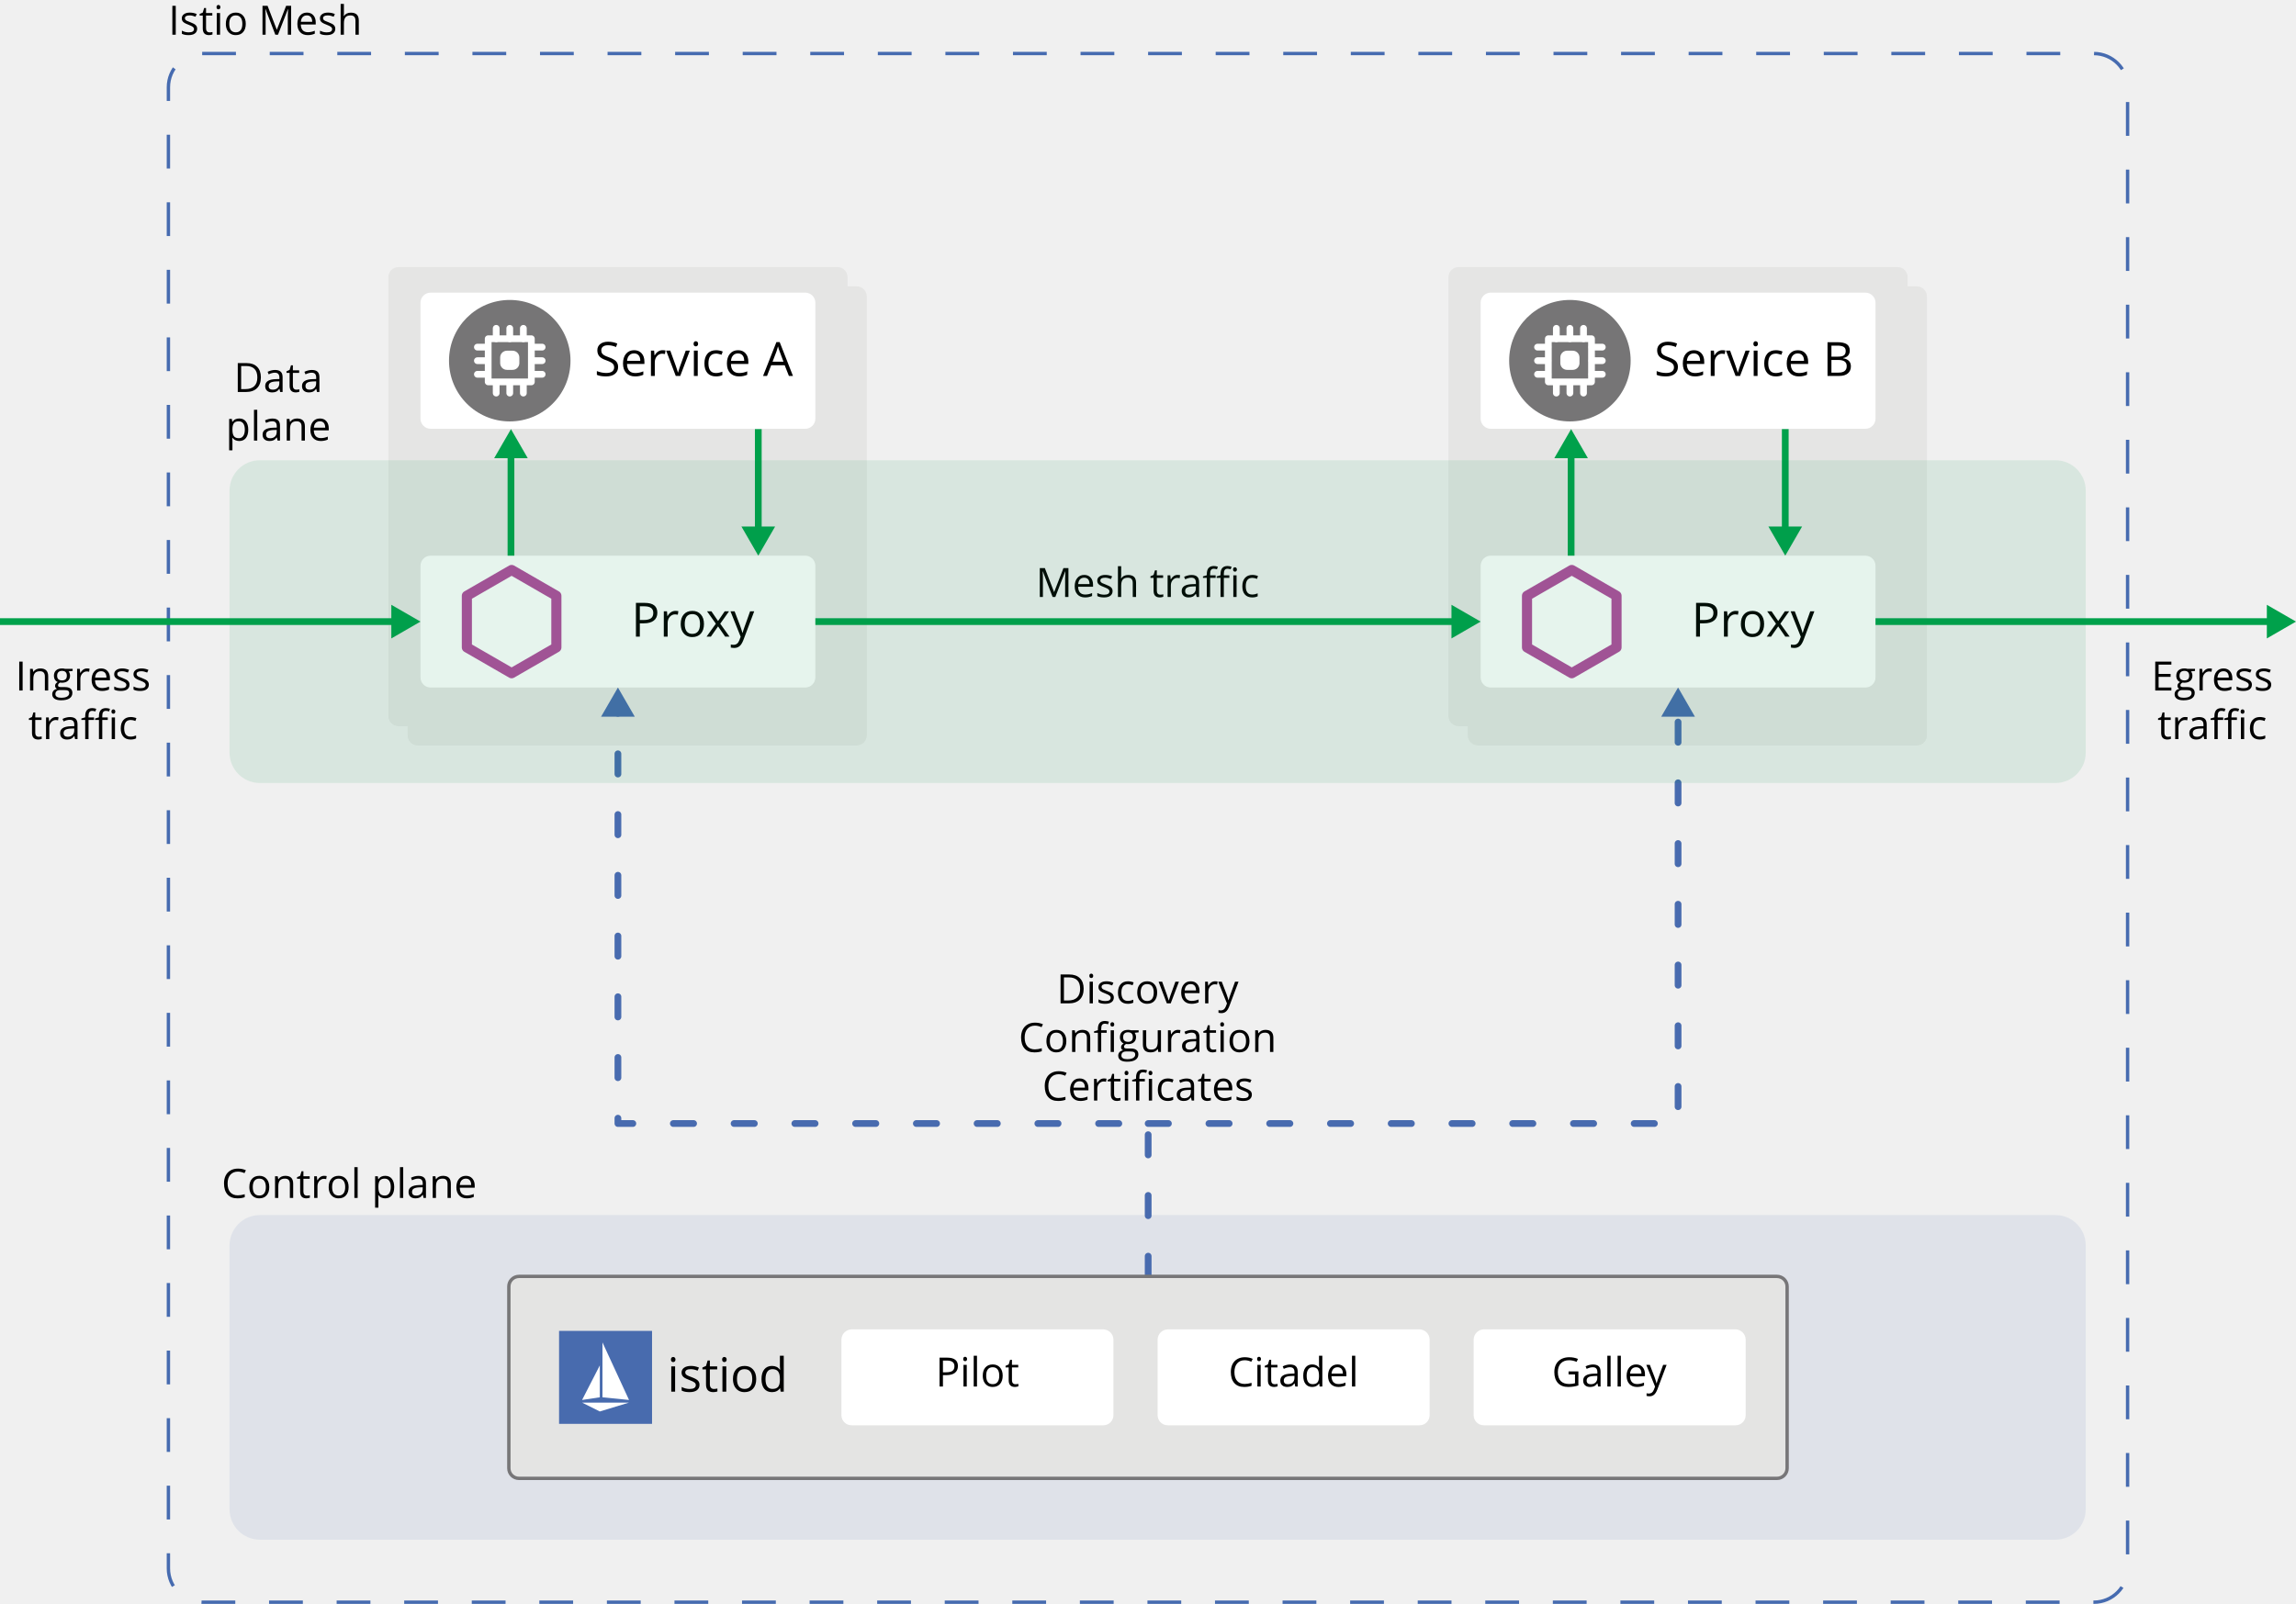
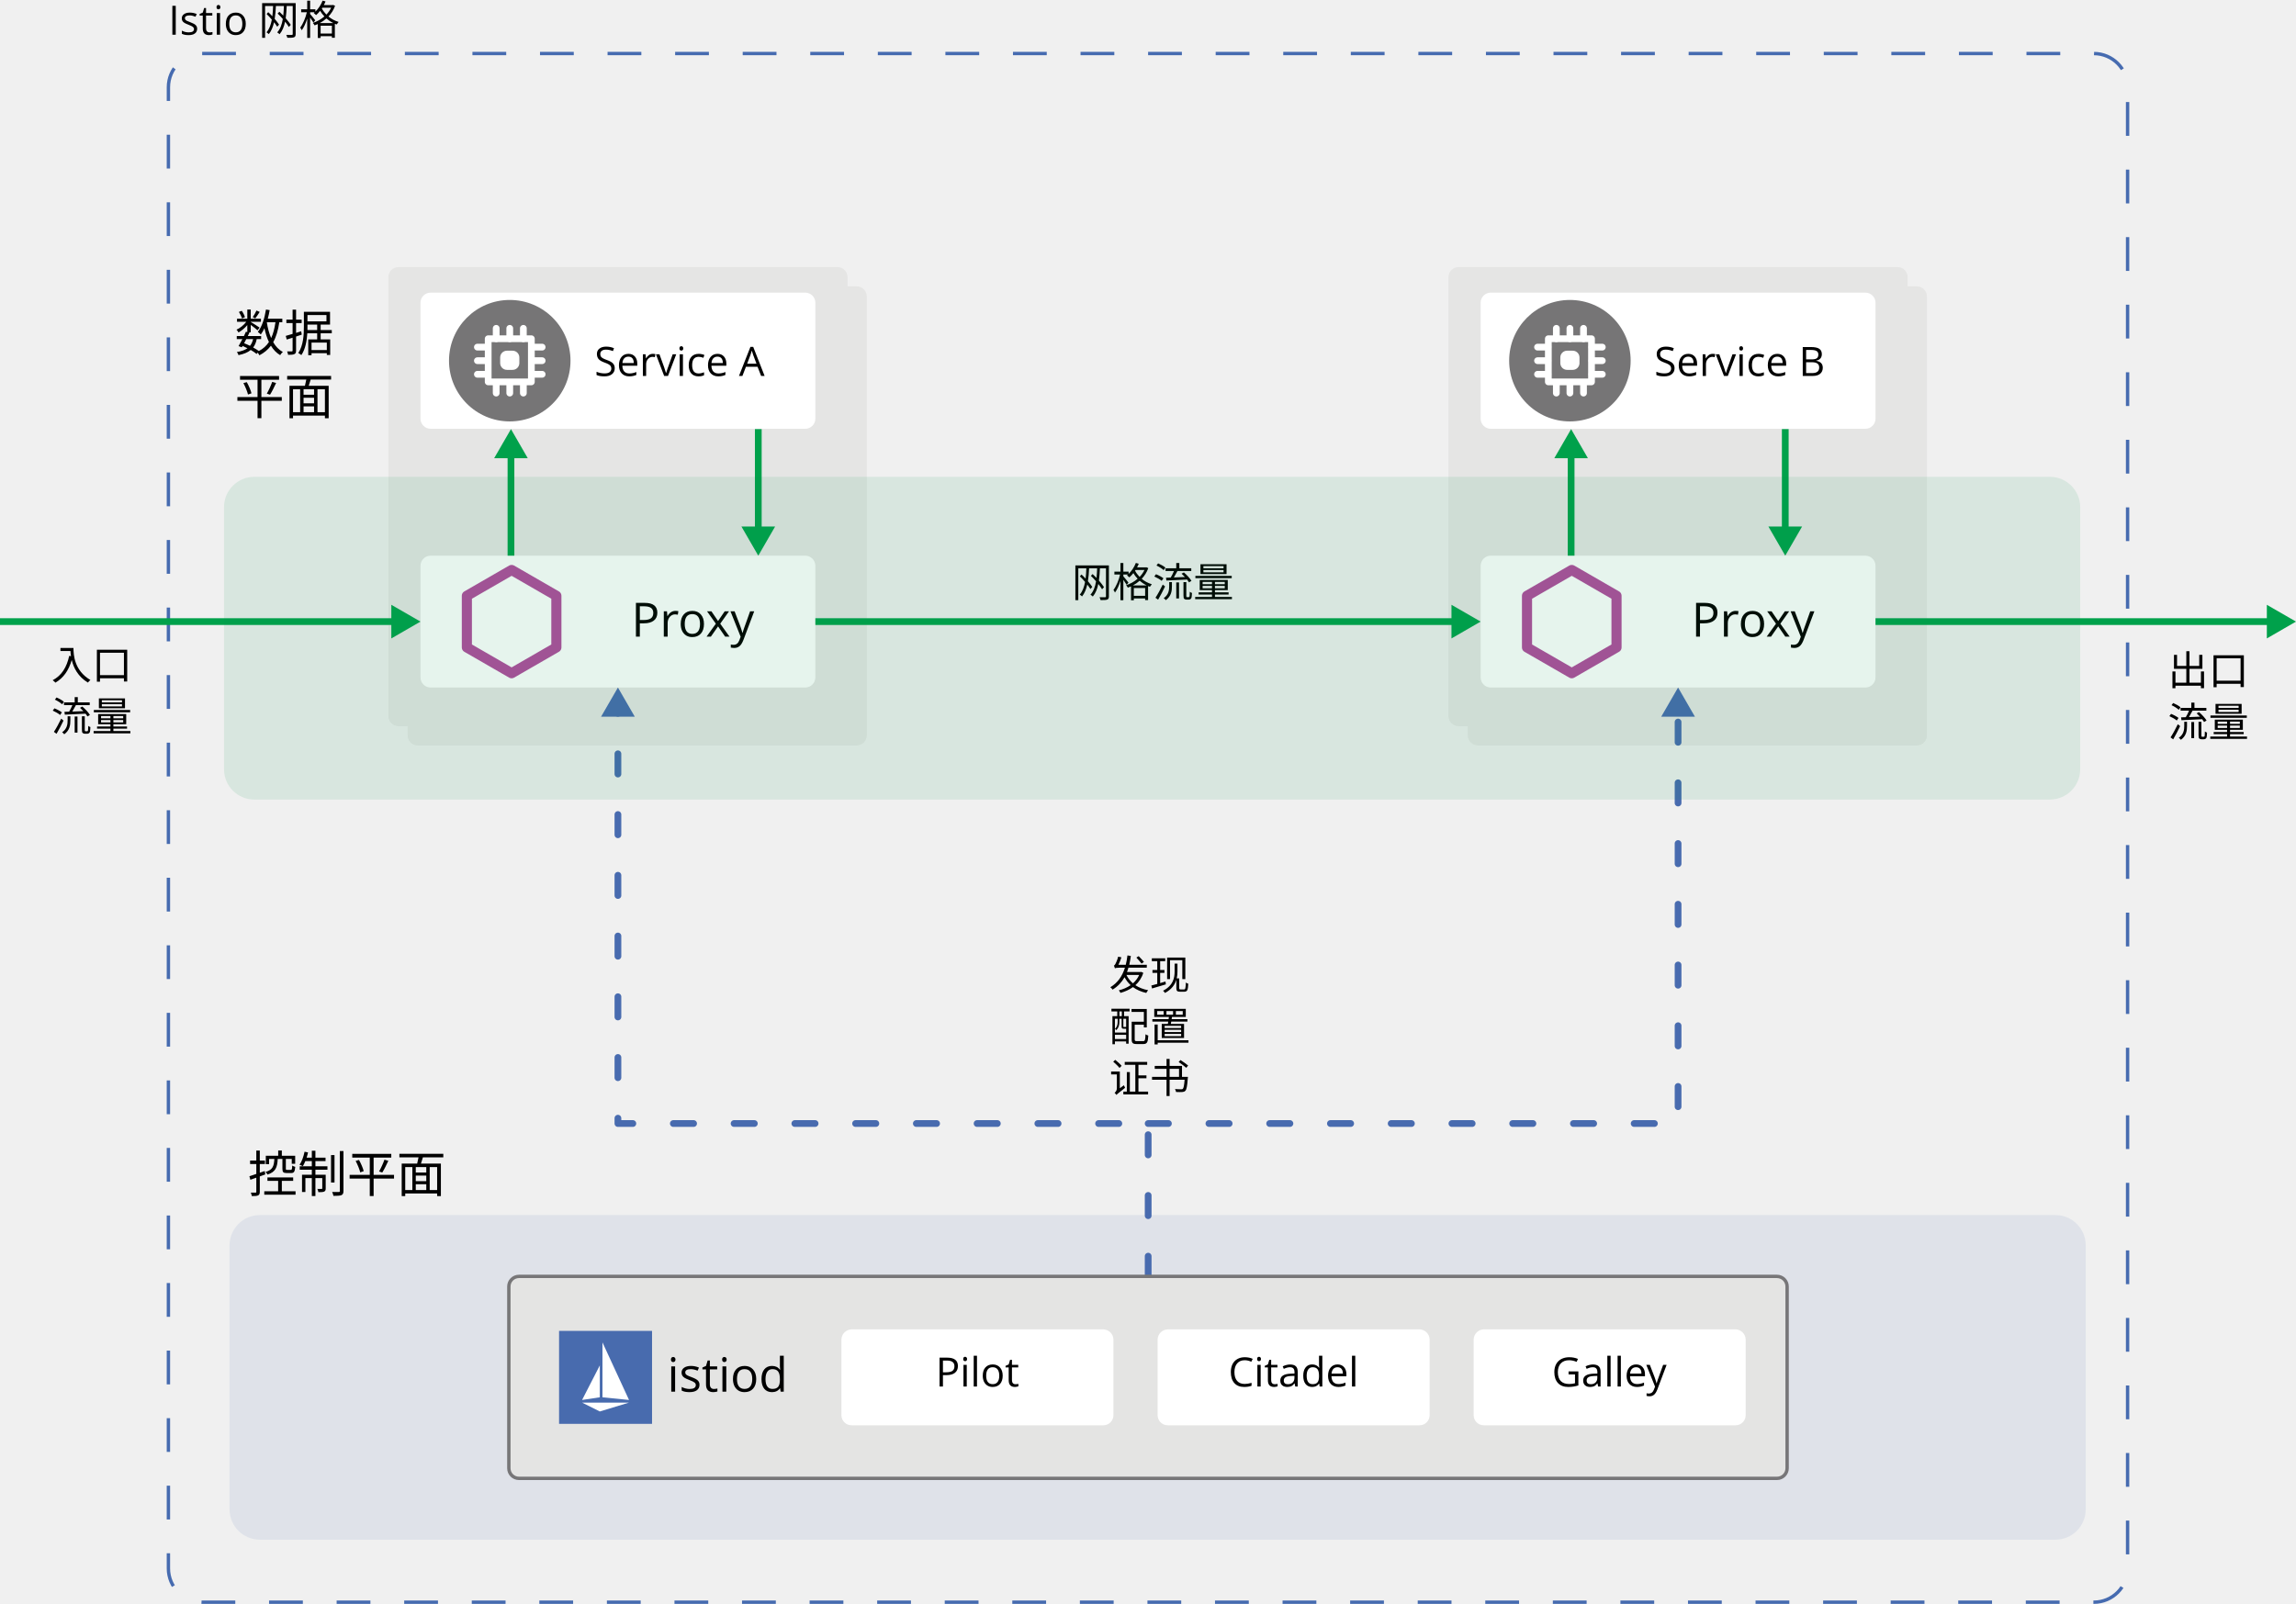
- <svg xmlns="http://www.w3.org/2000/svg" id="f4d6a11b-0457-4c4b-ae44-a4a2df9b26c6" data-name="Layer 1" viewBox="0 0 680.3 475.36">
-   <defs>
-     <style>.f09797e6-9539-4c32-b49a-022e2c09fc30{fill:#466bb0}.e8fd0efc-502d-4997-81f5-96257f07fc0e,.f09797e6-9539-4c32-b49a-022e2c09fc30{opacity:.1}.a0d2ecab-bc9b-44a8-82e3-34149afae16c,.a49b4615-bc1c-41bd-b1e8-640b1f8dd42a,.b38d1ea6-a478-4fcb-bf29-b221edb8a33f,.e2e125c1-b406-488d-9663-154c8df4e9f4,.f0aad515-7ad9-45df-ab83-1f35aa91aec9,.f68635cb-cfa3-4a60-934b-de1f3aaa66c3{fill:none}.e2e125c1-b406-488d-9663-154c8df4e9f4{stroke:#466bb0;stroke-dasharray:10.01 10.01}.a49b4615-bc1c-41bd-b1e8-640b1f8dd42a,.b38d1ea6-a478-4fcb-bf29-b221edb8a33f,.e2e125c1-b406-488d-9663-154c8df4e9f4,.f68635cb-cfa3-4a60-934b-de1f3aaa66c3{stroke-linejoin:round}.a4076c78-2611-4424-b247-c2b071534796,.e19d6d5f-3b64-431f-ab4c-95c6ae498f56{font-size:12px}.a4076c78-2611-4424-b247-c2b071534796,.b1687d9f-cace-4cbf-9e86-85c41dc15326,.e19d6d5f-3b64-431f-ab4c-95c6ae498f56,.fa63d417-f2ec-400c-87e0-6baf8392cc5e{font-family:OpenSans,Open Sans}.e500ff81-4203-41af-b629-d871224c3705{fill:#e5e5e4}.e3a70dc2-4442-4ba5-bd5d-d0d7fd4bf78e{fill:#fff}.b1687d9f-cace-4cbf-9e86-85c41dc15326,.fa63d417-f2ec-400c-87e0-6baf8392cc5e{font-size:14px}.abed5706-4125-4085-bdf7-e601c0ec9f14{fill:#767576}.b38d1ea6-a478-4fcb-bf29-b221edb8a33f,.f0aad515-7ad9-45df-ab83-1f35aa91aec9{stroke:#fff}.a0d2ecab-bc9b-44a8-82e3-34149afae16c,.a49b4615-bc1c-41bd-b1e8-640b1f8dd42a,.b38d1ea6-a478-4fcb-bf29-b221edb8a33f,.f0aad515-7ad9-45df-ab83-1f35aa91aec9{stroke-width:2px}.a49b4615-bc1c-41bd-b1e8-640b1f8dd42a,.f0aad515-7ad9-45df-ab83-1f35aa91aec9{stroke-linecap:round}.a0d2ecab-bc9b-44a8-82e3-34149afae16c,.ea00890b-4b69-4c4d-b458-bb1f52794665,.f0aad515-7ad9-45df-ab83-1f35aa91aec9{stroke-miterlimit:10}.f68635cb-cfa3-4a60-934b-de1f3aaa66c3{stroke:#b14d9d;stroke-width:3px}.a0d2ecab-bc9b-44a8-82e3-34149afae16c{stroke:#00a14b}.b056d124-143c-4300-a481-77e2ca9932d3{fill:#00a14b}.a49b4615-bc1c-41bd-b1e8-640b1f8dd42a{stroke:#486baf;stroke-dasharray:6 12}.ee4e281a-3b21-4c59-b369-dc727cb09c08{fill:#486baf}.e8fd0efc-502d-4997-81f5-96257f07fc0e{fill:#009345}.ea00890b-4b69-4c4d-b458-bb1f52794665{fill:#e4e4e3;stroke:#777678}.a4076c78-2611-4424-b247-c2b071534796,.b1687d9f-cace-4cbf-9e86-85c41dc15326{isolation:isolate}.b146f52f-4430-4517-8eda-8341602c0617{fill:#486bae}</style>
+ <svg xmlns="http://www.w3.org/2000/svg" id="f4d6a11b-0457-4c4b-ae44-a4a2df9b26c6" data-name="Layer 1" viewBox="0 0 680.3 475.36" version="1.1">
+   <defs id="defs1">
+     <style id="style1">.f09797e6-9539-4c32-b49a-022e2c09fc30{fill:#466bb0}.e8fd0efc-502d-4997-81f5-96257f07fc0e,.f09797e6-9539-4c32-b49a-022e2c09fc30{opacity:.1}.a0d2ecab-bc9b-44a8-82e3-34149afae16c,.a49b4615-bc1c-41bd-b1e8-640b1f8dd42a,.b38d1ea6-a478-4fcb-bf29-b221edb8a33f,.e2e125c1-b406-488d-9663-154c8df4e9f4,.f0aad515-7ad9-45df-ab83-1f35aa91aec9,.f68635cb-cfa3-4a60-934b-de1f3aaa66c3{fill:none}.e2e125c1-b406-488d-9663-154c8df4e9f4{stroke:#466bb0;stroke-dasharray:10.01 10.01}.a49b4615-bc1c-41bd-b1e8-640b1f8dd42a,.b38d1ea6-a478-4fcb-bf29-b221edb8a33f,.e2e125c1-b406-488d-9663-154c8df4e9f4,.f68635cb-cfa3-4a60-934b-de1f3aaa66c3{stroke-linejoin:round}.a4076c78-2611-4424-b247-c2b071534796,.e19d6d5f-3b64-431f-ab4c-95c6ae498f56{font-size:12px}.a4076c78-2611-4424-b247-c2b071534796,.b1687d9f-cace-4cbf-9e86-85c41dc15326,.e19d6d5f-3b64-431f-ab4c-95c6ae498f56,.fa63d417-f2ec-400c-87e0-6baf8392cc5e{font-family:OpenSans,Open Sans}.e500ff81-4203-41af-b629-d871224c3705{fill:#e5e5e4}.e3a70dc2-4442-4ba5-bd5d-d0d7fd4bf78e{fill:#fff}.b1687d9f-cace-4cbf-9e86-85c41dc15326,.fa63d417-f2ec-400c-87e0-6baf8392cc5e{font-size:14px}.abed5706-4125-4085-bdf7-e601c0ec9f14{fill:#767576}.b38d1ea6-a478-4fcb-bf29-b221edb8a33f,.f0aad515-7ad9-45df-ab83-1f35aa91aec9{stroke:#fff}.a0d2ecab-bc9b-44a8-82e3-34149afae16c,.a49b4615-bc1c-41bd-b1e8-640b1f8dd42a,.b38d1ea6-a478-4fcb-bf29-b221edb8a33f,.f0aad515-7ad9-45df-ab83-1f35aa91aec9{stroke-width:2px}.a49b4615-bc1c-41bd-b1e8-640b1f8dd42a,.f0aad515-7ad9-45df-ab83-1f35aa91aec9{stroke-linecap:round}.a0d2ecab-bc9b-44a8-82e3-34149afae16c,.ea00890b-4b69-4c4d-b458-bb1f52794665,.f0aad515-7ad9-45df-ab83-1f35aa91aec9{stroke-miterlimit:10}.f68635cb-cfa3-4a60-934b-de1f3aaa66c3{stroke:#b14d9d;stroke-width:3px}.a0d2ecab-bc9b-44a8-82e3-34149afae16c{stroke:#00a14b}.b056d124-143c-4300-a481-77e2ca9932d3{fill:#00a14b}.a49b4615-bc1c-41bd-b1e8-640b1f8dd42a{stroke:#486baf;stroke-dasharray:6 12}.ee4e281a-3b21-4c59-b369-dc727cb09c08{fill:#486baf}.e8fd0efc-502d-4997-81f5-96257f07fc0e{fill:#009345}.ea00890b-4b69-4c4d-b458-bb1f52794665{fill:#e4e4e3;stroke:#777678}.a4076c78-2611-4424-b247-c2b071534796,.b1687d9f-cace-4cbf-9e86-85c41dc15326{isolation:isolate}.b146f52f-4430-4517-8eda-8341602c0617{fill:#486bae}</style>
  </defs>
-   <rect width="549.99" height="96.23" x="68.01" y="360.11" class="f09797e6-9539-4c32-b49a-022e2c09fc30" rx="9" />
-   <rect width="580.5" height="458.99" x="49.9" y="15.87" class="e2e125c1-b406-488d-9663-154c8df4e9f4" rx="10" />
-   <text class="e19d6d5f-3b64-431f-ab4c-95c6ae498f56" transform="translate(49.9 10.28)">Istio Mesh</text>
-   <text class="e19d6d5f-3b64-431f-ab4c-95c6ae498f56" transform="translate(4.53 204.66)">Ingress<tspan x="3.84" y="14.4">traffic</tspan>
+   <rect width="549.99" height="96.23" x="68.01" y="360.11" class="f09797e6-9539-4c32-b49a-022e2c09fc30" rx="9" id="rect1" />
+   <rect width="580.5" height="458.99" x="49.9" y="15.87" class="e2e125c1-b406-488d-9663-154c8df4e9f4" rx="10" id="rect2" />
+   <text class="e19d6d5f-3b64-431f-ab4c-95c6ae498f56" transform="translate(49.9,10.28)" id="text2">Istio 网格</text>
+   <text class="e19d6d5f-3b64-431f-ab4c-95c6ae498f56" id="text3" x="15.175" y="201.385">
+     <tspan id="tspan53" x="15.175" y="201.385">入口</tspan>
+     <tspan id="tspan54" x="15.175" y="216.687">流量</tspan>
  </text>
-   <text class="e19d6d5f-3b64-431f-ab4c-95c6ae498f56" transform="translate(637.42 204.66)">Egress<tspan x="1.82" y="14.4">traffic</tspan>
+   <text class="e19d6d5f-3b64-431f-ab4c-95c6ae498f56" id="text4" x="642.333" y="203.022">
+     <tspan id="tspan55" x="642.333" y="203.022">出口</tspan>
+     <tspan id="tspan56" x="642.333" y="218.325">流量</tspan>
  </text>
-   <rect width="136.06" height="136.06" x="120.77" y="84.87" class="e500ff81-4203-41af-b629-d871224c3705" rx="3" />
-   <rect width="136.06" height="136.06" x="115.06" y="79.15" class="e500ff81-4203-41af-b629-d871224c3705" rx="3" />
-   <rect width="117" height="40.35" x="124.59" y="86.73" class="e3a70dc2-4442-4ba5-bd5d-d0d7fd4bf78e" rx="3" />
-   <text class="fa63d417-f2ec-400c-87e0-6baf8392cc5e" transform="translate(176.13 111.42)">Service A</text>
-   <circle cx="151.04" cy="106.9" r="18" class="abed5706-4125-4085-bdf7-e601c0ec9f14" />
-   <rect width="12.79" height="12.79" x="144.65" y="100.39" class="b38d1ea6-a478-4fcb-bf29-b221edb8a33f" />
-   <line x1="147.02" x2="147.02" y1="100.39" y2="97.31" class="f0aad515-7ad9-45df-ab83-1f35aa91aec9" />
-   <line x1="151.04" x2="151.04" y1="100.39" y2="97.31" class="f0aad515-7ad9-45df-ab83-1f35aa91aec9" />
-   <line x1="155.07" x2="155.07" y1="100.39" y2="97.31" class="f0aad515-7ad9-45df-ab83-1f35aa91aec9" />
-   <line x1="147.02" x2="147.02" y1="116.5" y2="113.42" class="f0aad515-7ad9-45df-ab83-1f35aa91aec9" />
-   <line x1="151.04" x2="151.04" y1="116.5" y2="113.42" class="f0aad515-7ad9-45df-ab83-1f35aa91aec9" />
-   <line x1="155.07" x2="155.07" y1="116.5" y2="113.42" class="f0aad515-7ad9-45df-ab83-1f35aa91aec9" />
-   <line x1="144.53" x2="141.45" y1="110.93" y2="110.93" class="f0aad515-7ad9-45df-ab83-1f35aa91aec9" />
-   <line x1="144.53" x2="141.45" y1="106.9" y2="106.9" class="f0aad515-7ad9-45df-ab83-1f35aa91aec9" />
-   <line x1="144.53" x2="141.45" y1="102.88" y2="102.88" class="f0aad515-7ad9-45df-ab83-1f35aa91aec9" />
-   <line x1="160.64" x2="157.56" y1="110.93" y2="110.93" class="f0aad515-7ad9-45df-ab83-1f35aa91aec9" />
-   <line x1="160.64" x2="157.56" y1="106.9" y2="106.9" class="f0aad515-7ad9-45df-ab83-1f35aa91aec9" />
-   <line x1="160.64" x2="157.56" y1="102.88" y2="102.88" class="f0aad515-7ad9-45df-ab83-1f35aa91aec9" />
-   <rect width="5.68" height="5.68" x="148.2" y="103.94" class="e3a70dc2-4442-4ba5-bd5d-d0d7fd4bf78e" rx="2" />
-   <rect width="117" height="39.08" x="124.59" y="164.69" class="e3a70dc2-4442-4ba5-bd5d-d0d7fd4bf78e" rx="3" />
-   <polygon points="164.85 191.88 164.85 176.58 151.59 168.93 138.33 176.58 138.33 191.88 151.59 199.53 164.85 191.88" class="f68635cb-cfa3-4a60-934b-de1f3aaa66c3" />
-   <text class="fa63d417-f2ec-400c-87e0-6baf8392cc5e" transform="translate(187.05 188.68)">Proxy</text>
-   <rect width="136.06" height="136.06" x="434.89" y="84.87" class="e500ff81-4203-41af-b629-d871224c3705" rx="3" />
-   <rect width="136.06" height="136.06" x="429.18" y="79.15" class="e500ff81-4203-41af-b629-d871224c3705" rx="3" />
-   <rect width="117" height="40.35" x="438.71" y="86.73" class="e3a70dc2-4442-4ba5-bd5d-d0d7fd4bf78e" rx="3" />
-   <text class="fa63d417-f2ec-400c-87e0-6baf8392cc5e" transform="translate(490.15 111.42)">Service B</text>
-   <circle cx="465.16" cy="106.9" r="18" class="abed5706-4125-4085-bdf7-e601c0ec9f14" />
-   <rect width="12.79" height="12.79" x="458.77" y="100.39" class="b38d1ea6-a478-4fcb-bf29-b221edb8a33f" />
-   <line x1="461.14" x2="461.14" y1="100.39" y2="97.31" class="f0aad515-7ad9-45df-ab83-1f35aa91aec9" />
-   <line x1="465.16" x2="465.16" y1="100.39" y2="97.31" class="f0aad515-7ad9-45df-ab83-1f35aa91aec9" />
-   <line x1="469.19" x2="469.19" y1="100.39" y2="97.31" class="f0aad515-7ad9-45df-ab83-1f35aa91aec9" />
-   <line x1="461.14" x2="461.14" y1="116.5" y2="113.42" class="f0aad515-7ad9-45df-ab83-1f35aa91aec9" />
-   <line x1="465.16" x2="465.16" y1="116.5" y2="113.42" class="f0aad515-7ad9-45df-ab83-1f35aa91aec9" />
-   <line x1="469.19" x2="469.19" y1="116.5" y2="113.42" class="f0aad515-7ad9-45df-ab83-1f35aa91aec9" />
-   <line x1="458.65" x2="455.57" y1="110.93" y2="110.93" class="f0aad515-7ad9-45df-ab83-1f35aa91aec9" />
-   <line x1="458.65" x2="455.57" y1="106.9" y2="106.9" class="f0aad515-7ad9-45df-ab83-1f35aa91aec9" />
-   <line x1="458.65" x2="455.57" y1="102.88" y2="102.88" class="f0aad515-7ad9-45df-ab83-1f35aa91aec9" />
-   <line x1="474.76" x2="471.68" y1="110.93" y2="110.93" class="f0aad515-7ad9-45df-ab83-1f35aa91aec9" />
-   <line x1="474.76" x2="471.68" y1="106.9" y2="106.9" class="f0aad515-7ad9-45df-ab83-1f35aa91aec9" />
-   <line x1="474.76" x2="471.68" y1="102.88" y2="102.88" class="f0aad515-7ad9-45df-ab83-1f35aa91aec9" />
-   <rect width="5.68" height="5.68" x="462.32" y="103.94" class="e3a70dc2-4442-4ba5-bd5d-d0d7fd4bf78e" rx="2" />
-   <rect width="117" height="39.08" x="438.71" y="164.69" class="e3a70dc2-4442-4ba5-bd5d-d0d7fd4bf78e" rx="3" />
-   <polygon points="478.97 191.88 478.97 176.58 465.71 168.93 452.45 176.58 452.45 191.88 465.71 199.53 478.97 191.88" class="f68635cb-cfa3-4a60-934b-de1f3aaa66c3" />
-   <text class="fa63d417-f2ec-400c-87e0-6baf8392cc5e" transform="translate(501.17 188.68)">Proxy</text>
-   <line x1="151.4" x2="151.4" y1="134.36" y2="164.69" class="a0d2ecab-bc9b-44a8-82e3-34149afae16c" />
-   <polygon points="146.41 135.81 151.4 127.18 156.38 135.81 146.41 135.81" class="b056d124-143c-4300-a481-77e2ca9932d3" />
-   <line x1="224.68" x2="224.68" y1="127.18" y2="157.52" class="a0d2ecab-bc9b-44a8-82e3-34149afae16c" />
-   <polygon points="219.69 156.06 224.68 164.69 229.66 156.06 219.69 156.06" class="b056d124-143c-4300-a481-77e2ca9932d3" />
-   <line x1="241.59" x2="431.53" y1="184.23" y2="184.23" class="a0d2ecab-bc9b-44a8-82e3-34149afae16c" />
-   <polygon points="430.07 189.22 438.71 184.23 430.07 179.25 430.07 189.22" class="b056d124-143c-4300-a481-77e2ca9932d3" />
-   <line x2="117.41" y1="184.23" y2="184.23" class="a0d2ecab-bc9b-44a8-82e3-34149afae16c" />
-   <polygon points="115.95 189.22 124.59 184.23 115.95 179.25 115.95 189.22" class="b056d124-143c-4300-a481-77e2ca9932d3" />
-   <line x1="555.71" x2="673.12" y1="184.23" y2="184.23" class="a0d2ecab-bc9b-44a8-82e3-34149afae16c" />
-   <polygon points="671.66 189.22 680.3 184.23 671.66 179.25 671.66 189.22" class="b056d124-143c-4300-a481-77e2ca9932d3" />
-   <line x1="465.52" x2="465.52" y1="164.69" y2="134.36" class="a0d2ecab-bc9b-44a8-82e3-34149afae16c" />
-   <polygon points="470.5 135.81 465.52 127.18 460.53 135.81 470.5 135.81" class="b056d124-143c-4300-a481-77e2ca9932d3" />
-   <line x1="528.97" x2="528.97" y1="157.52" y2="127.18" class="a0d2ecab-bc9b-44a8-82e3-34149afae16c" />
-   <polygon points="533.95 156.06 528.97 164.69 523.98 156.06 533.95 156.06" class="b056d124-143c-4300-a481-77e2ca9932d3" />
-   <polyline points="340.2 378.3 340.2 332.99 183.09 332.99 183.09 210.95" class="a49b4615-bc1c-41bd-b1e8-640b1f8dd42a" />
-   <polygon points="188.08 212.41 183.09 203.77 178.1 212.41 188.08 212.41" class="ee4e281a-3b21-4c59-b369-dc727cb09c08" />
-   <polyline points="340.2 332.99 497.21 332.99 497.21 210.95" class="a49b4615-bc1c-41bd-b1e8-640b1f8dd42a" />
-   <polygon points="502.2 212.41 497.21 203.77 492.22 212.41 502.2 212.41" class="ee4e281a-3b21-4c59-b369-dc727cb09c08" />
-   <text class="e19d6d5f-3b64-431f-ab4c-95c6ae498f56" transform="translate(313.07 297.38)">Discovery<tspan x="-11.26" y="14.4">Configuration</tspan>
-     <tspan x="-4.25" y="28.8">Certificates</tspan>
+   <rect width="136.06" height="136.06" x="120.77" y="84.87" class="e500ff81-4203-41af-b629-d871224c3705" rx="3" id="rect4" />
+   <rect width="136.06" height="136.06" x="115.06" y="79.15" class="e500ff81-4203-41af-b629-d871224c3705" rx="3" id="rect5" />
+   <rect width="117" height="40.35" x="124.59" y="86.73" class="e3a70dc2-4442-4ba5-bd5d-d0d7fd4bf78e" rx="3" id="rect6" />
+   <text class="fa63d417-f2ec-400c-87e0-6baf8392cc5e" transform="translate(176.13,111.42)" id="text6" style="font-size:12px">Service A</text>
+   <circle cx="151.04" cy="106.9" r="18" class="abed5706-4125-4085-bdf7-e601c0ec9f14" id="circle6" />
+   <rect width="12.79" height="12.79" x="144.65" y="100.39" class="b38d1ea6-a478-4fcb-bf29-b221edb8a33f" id="rect7" />
+   <line x1="147.02" x2="147.02" y1="100.39" y2="97.31" class="f0aad515-7ad9-45df-ab83-1f35aa91aec9" id="line7" />
+   <line x1="151.04" x2="151.04" y1="100.39" y2="97.31" class="f0aad515-7ad9-45df-ab83-1f35aa91aec9" id="line8" />
+   <line x1="155.07" x2="155.07" y1="100.39" y2="97.31" class="f0aad515-7ad9-45df-ab83-1f35aa91aec9" id="line9" />
+   <line x1="147.02" x2="147.02" y1="116.5" y2="113.42" class="f0aad515-7ad9-45df-ab83-1f35aa91aec9" id="line10" />
+   <line x1="151.04" x2="151.04" y1="116.5" y2="113.42" class="f0aad515-7ad9-45df-ab83-1f35aa91aec9" id="line11" />
+   <line x1="155.07" x2="155.07" y1="116.5" y2="113.42" class="f0aad515-7ad9-45df-ab83-1f35aa91aec9" id="line12" />
+   <line x1="144.53" x2="141.45" y1="110.93" y2="110.93" class="f0aad515-7ad9-45df-ab83-1f35aa91aec9" id="line13" />
+   <line x1="144.53" x2="141.45" y1="106.9" y2="106.9" class="f0aad515-7ad9-45df-ab83-1f35aa91aec9" id="line14" />
+   <line x1="144.53" x2="141.45" y1="102.88" y2="102.88" class="f0aad515-7ad9-45df-ab83-1f35aa91aec9" id="line15" />
+   <line x1="160.64" x2="157.56" y1="110.93" y2="110.93" class="f0aad515-7ad9-45df-ab83-1f35aa91aec9" id="line16" />
+   <line x1="160.64" x2="157.56" y1="106.9" y2="106.9" class="f0aad515-7ad9-45df-ab83-1f35aa91aec9" id="line17" />
+   <line x1="160.64" x2="157.56" y1="102.88" y2="102.88" class="f0aad515-7ad9-45df-ab83-1f35aa91aec9" id="line18" />
+   <rect width="5.68" height="5.68" x="148.2" y="103.94" class="e3a70dc2-4442-4ba5-bd5d-d0d7fd4bf78e" rx="2" id="rect18" />
+   <rect width="117" height="39.08" x="124.59" y="164.69" class="e3a70dc2-4442-4ba5-bd5d-d0d7fd4bf78e" rx="3" id="rect19" />
+   <polygon points="164.85 191.88 164.85 176.58 151.59 168.93 138.33 176.58 138.33 191.88 151.59 199.53 164.85 191.88" class="f68635cb-cfa3-4a60-934b-de1f3aaa66c3" id="polygon19" />
+   <text class="fa63d417-f2ec-400c-87e0-6baf8392cc5e" transform="translate(187.05 188.68)" id="text19">Proxy</text>
+   <rect width="136.06" height="136.06" x="434.89" y="84.87" class="e500ff81-4203-41af-b629-d871224c3705" rx="3" id="rect20" />
+   <rect width="136.06" height="136.06" x="429.18" y="79.15" class="e500ff81-4203-41af-b629-d871224c3705" rx="3" id="rect21" />
+   <rect width="117" height="40.35" x="438.71" y="86.73" class="e3a70dc2-4442-4ba5-bd5d-d0d7fd4bf78e" rx="3" id="rect22" />
+   <text class="fa63d417-f2ec-400c-87e0-6baf8392cc5e" transform="translate(490.15,111.42)" id="text22" style="font-size:12px">Service B</text>
+   <circle cx="465.16" cy="106.9" r="18" class="abed5706-4125-4085-bdf7-e601c0ec9f14" id="circle22" />
+   <rect width="12.79" height="12.79" x="458.77" y="100.39" class="b38d1ea6-a478-4fcb-bf29-b221edb8a33f" id="rect23" />
+   <line x1="461.14" x2="461.14" y1="100.39" y2="97.31" class="f0aad515-7ad9-45df-ab83-1f35aa91aec9" id="line23" />
+   <line x1="465.16" x2="465.16" y1="100.39" y2="97.31" class="f0aad515-7ad9-45df-ab83-1f35aa91aec9" id="line24" />
+   <line x1="469.19" x2="469.19" y1="100.39" y2="97.31" class="f0aad515-7ad9-45df-ab83-1f35aa91aec9" id="line25" />
+   <line x1="461.14" x2="461.14" y1="116.5" y2="113.42" class="f0aad515-7ad9-45df-ab83-1f35aa91aec9" id="line26" />
+   <line x1="465.16" x2="465.16" y1="116.5" y2="113.42" class="f0aad515-7ad9-45df-ab83-1f35aa91aec9" id="line27" />
+   <line x1="469.19" x2="469.19" y1="116.5" y2="113.42" class="f0aad515-7ad9-45df-ab83-1f35aa91aec9" id="line28" />
+   <line x1="458.65" x2="455.57" y1="110.93" y2="110.93" class="f0aad515-7ad9-45df-ab83-1f35aa91aec9" id="line29" />
+   <line x1="458.65" x2="455.57" y1="106.9" y2="106.9" class="f0aad515-7ad9-45df-ab83-1f35aa91aec9" id="line30" />
+   <line x1="458.65" x2="455.57" y1="102.88" y2="102.88" class="f0aad515-7ad9-45df-ab83-1f35aa91aec9" id="line31" />
+   <line x1="474.76" x2="471.68" y1="110.93" y2="110.93" class="f0aad515-7ad9-45df-ab83-1f35aa91aec9" id="line32" />
+   <line x1="474.76" x2="471.68" y1="106.9" y2="106.9" class="f0aad515-7ad9-45df-ab83-1f35aa91aec9" id="line33" />
+   <line x1="474.76" x2="471.68" y1="102.88" y2="102.88" class="f0aad515-7ad9-45df-ab83-1f35aa91aec9" id="line34" />
+   <rect width="5.68" height="5.68" x="462.32" y="103.94" class="e3a70dc2-4442-4ba5-bd5d-d0d7fd4bf78e" rx="2" id="rect34" />
+   <rect width="117" height="39.08" x="438.71" y="164.69" class="e3a70dc2-4442-4ba5-bd5d-d0d7fd4bf78e" rx="3" id="rect35" />
+   <polygon points="478.97 191.88 478.97 176.58 465.71 168.93 452.45 176.58 452.45 191.88 465.71 199.53 478.97 191.88" class="f68635cb-cfa3-4a60-934b-de1f3aaa66c3" id="polygon35" />
+   <text class="fa63d417-f2ec-400c-87e0-6baf8392cc5e" transform="translate(501.17 188.68)" id="text35">Proxy</text>
+   <line x1="151.4" x2="151.4" y1="134.36" y2="164.69" class="a0d2ecab-bc9b-44a8-82e3-34149afae16c" id="line35" />
+   <polygon points="146.41 135.81 151.4 127.18 156.38 135.81 146.41 135.81" class="b056d124-143c-4300-a481-77e2ca9932d3" id="polygon36" />
+   <line x1="224.68" x2="224.68" y1="127.18" y2="157.52" class="a0d2ecab-bc9b-44a8-82e3-34149afae16c" id="line36" />
+   <polygon points="219.69 156.06 224.68 164.69 229.66 156.06 219.69 156.06" class="b056d124-143c-4300-a481-77e2ca9932d3" id="polygon37" />
+   <line x1="241.59" x2="431.53" y1="184.23" y2="184.23" class="a0d2ecab-bc9b-44a8-82e3-34149afae16c" id="line37" />
+   <polygon points="430.07 189.22 438.71 184.23 430.07 179.25 430.07 189.22" class="b056d124-143c-4300-a481-77e2ca9932d3" id="polygon38" />
+   <line x2="117.41" y1="184.23" y2="184.23" class="a0d2ecab-bc9b-44a8-82e3-34149afae16c" id="line38" />
+   <polygon points="115.95 189.22 124.59 184.23 115.95 179.25 115.95 189.22" class="b056d124-143c-4300-a481-77e2ca9932d3" id="polygon39" />
+   <line x1="555.71" x2="673.12" y1="184.23" y2="184.23" class="a0d2ecab-bc9b-44a8-82e3-34149afae16c" id="line39" />
+   <polygon points="671.66 189.22 680.3 184.23 671.66 179.25 671.66 189.22" class="b056d124-143c-4300-a481-77e2ca9932d3" id="polygon40" />
+   <line x1="465.52" x2="465.52" y1="164.69" y2="134.36" class="a0d2ecab-bc9b-44a8-82e3-34149afae16c" id="line40" />
+   <polygon points="470.5 135.81 465.52 127.18 460.53 135.81 470.5 135.81" class="b056d124-143c-4300-a481-77e2ca9932d3" id="polygon41" />
+   <line x1="528.97" x2="528.97" y1="157.52" y2="127.18" class="a0d2ecab-bc9b-44a8-82e3-34149afae16c" id="line41" />
+   <polygon points="533.95 156.06 528.97 164.69 523.98 156.06 533.95 156.06" class="b056d124-143c-4300-a481-77e2ca9932d3" id="polygon42" />
+   <polyline points="340.2 378.3 340.2 332.99 183.09 332.99 183.09 210.95" class="a49b4615-bc1c-41bd-b1e8-640b1f8dd42a" id="polyline42" />
+   <polygon points="188.08 212.41 183.09 203.77 178.1 212.41 188.08 212.41" class="ee4e281a-3b21-4c59-b369-dc727cb09c08" id="polygon43" />
+   <polyline points="340.2 332.99 497.21 332.99 497.21 210.95" class="a49b4615-bc1c-41bd-b1e8-640b1f8dd42a" id="polyline43" />
+   <polygon points="502.2 212.41 497.21 203.77 492.22 212.41 502.2 212.41" class="ee4e281a-3b21-4c59-b369-dc727cb09c08" id="polygon44" />
+   <text class="e19d6d5f-3b64-431f-ab4c-95c6ae498f56" id="text45" x="328.628" y="293.286">
+     <tspan id="tspan57" x="328.628" y="293.286">发现<tspan x="317.368" y="307.686" id="tspan44" />
+     </tspan>
+     <tspan x="328.628" y="308.588" id="tspan63">配置</tspan>
+     <tspan x="328.628" y="323.89" id="tspan64">证书</tspan>
+     <tspan id="tspan58" x="328.628" y="323.89">
+       <tspan x="317.368" y="307.686" id="tspan59" />
+     </tspan>
  </text>
-   <text class="e19d6d5f-3b64-431f-ab4c-95c6ae498f56" transform="translate(306.92 176.94)">Mesh traffic</text>
-   <text class="e19d6d5f-3b64-431f-ab4c-95c6ae498f56" transform="translate(65.64 355.04)">Control plane</text>
-   <text class="e19d6d5f-3b64-431f-ab4c-95c6ae498f56" transform="translate(69.28 116.18)">Data<tspan x="-2.41" y="14.4">plane</tspan>
-   </text>
-   <rect width="549.99" height="95.67" x="68.01" y="136.4" class="e8fd0efc-502d-4997-81f5-96257f07fc0e" rx="9" />
-   <rect width="378.75" height="59.86" x="150.77" y="378.3" class="ea00890b-4b69-4c4d-b458-bb1f52794665" rx="3" />
-   <text class="b1687d9f-cace-4cbf-9e86-85c41dc15326" transform="translate(197.69 412.46)">istiod</text>
+   <text class="e19d6d5f-3b64-431f-ab4c-95c6ae498f56" id="text46" x="317.565" y="176.94">网格流量</text>
+   <rect width="549.99" height="95.67" x="66.372" y="141.313" class="e8fd0efc-502d-4997-81f5-96257f07fc0e" rx="9" id="rect48" />
+   <rect width="378.75" height="59.86" x="150.77" y="378.3" class="ea00890b-4b69-4c4d-b458-bb1f52794665" rx="3" id="rect49" />
+   <text class="b1687d9f-cace-4cbf-9e86-85c41dc15326" transform="translate(197.69 412.46)" id="text49">istiod</text>
  <rect id="b243f9f5-a4f0-4ace-8728-20a55919deb2" width="27.55" height="27.55" x="165.65" y="394.45" class="b146f52f-4430-4517-8eda-8341602c0617" data-name="background" />
  <polygon id="bab6f098-e264-4a6f-a98c-5015ef270b55" points="172.47 415.7 186.38 415.7 177.72 418.33 172.47 415.7" class="e3a70dc2-4442-4ba5-bd5d-d0d7fd4bf78e" data-name="hull" />
  <polygon id="b00a4eed-a014-4f11-acfe-2bb9a5571d26" points="172.47 414.92 177.72 414.13 177.72 404.68 172.47 414.92" class="e3a70dc2-4442-4ba5-bd5d-d0d7fd4bf78e" data-name="mainsail" />
  <polygon id="ecdc0ee3-43a6-4e31-a101-a29aed72bde8" points="178.51 414.13 186.38 414.92 178.51 397.86 178.51 414.13" class="e3a70dc2-4442-4ba5-bd5d-d0d7fd4bf78e" data-name="headsail" />
-   <path d="M514.24,422.43h-74.6a3,3,0,0,1-3-3V397a3.08,3.08,0,0,1,3-3h74.6a3.08,3.08,0,0,1,3,3v22.4A3,3,0,0,1,514.24,422.43Z" class="e3a70dc2-4442-4ba5-bd5d-d0d7fd4bf78e" />
-   <text class="a4076c78-2611-4424-b247-c2b071534796" transform="translate(459.81 410.94)">Galley</text>
-   <path d="M326.91,422.43h-74.6a3,3,0,0,1-3-3V397a3.08,3.08,0,0,1,3-3h74.6a3.08,3.08,0,0,1,3,3v22.4A3,3,0,0,1,326.91,422.43Z" class="e3a70dc2-4442-4ba5-bd5d-d0d7fd4bf78e" />
-   <text class="a4076c78-2611-4424-b247-c2b071534796" transform="translate(277.22 410.94)">Pilot</text>
-   <path d="M420.58,422.43H346a3,3,0,0,1-3-3V397a3.08,3.08,0,0,1,3-3h74.6a3.08,3.08,0,0,1,3,3v22.4A3,3,0,0,1,420.58,422.43Z" class="e3a70dc2-4442-4ba5-bd5d-d0d7fd4bf78e" />
-   <text class="a4076c78-2611-4424-b247-c2b071534796" transform="translate(363.96 410.94)">Citadel</text>
+   <path d="M514.24,422.43h-74.6a3,3,0,0,1-3-3V397a3.08,3.08,0,0,1,3-3h74.6a3.08,3.08,0,0,1,3,3v22.4A3,3,0,0,1,514.24,422.43Z" class="e3a70dc2-4442-4ba5-bd5d-d0d7fd4bf78e" id="path49" />
+   <text class="a4076c78-2611-4424-b247-c2b071534796" transform="translate(459.81 410.94)" id="text50">Galley</text>
+   <path d="M326.91,422.43h-74.6a3,3,0,0,1-3-3V397a3.08,3.08,0,0,1,3-3h74.6a3.08,3.08,0,0,1,3,3v22.4A3,3,0,0,1,326.91,422.43Z" class="e3a70dc2-4442-4ba5-bd5d-d0d7fd4bf78e" id="path50" />
+   <text class="a4076c78-2611-4424-b247-c2b071534796" transform="translate(277.22 410.94)" id="text51">Pilot</text>
+   <path d="M420.58,422.43H346a3,3,0,0,1-3-3V397a3.08,3.08,0,0,1,3-3h74.6a3.08,3.08,0,0,1,3,3v22.4A3,3,0,0,1,420.58,422.43Z" class="e3a70dc2-4442-4ba5-bd5d-d0d7fd4bf78e" id="path51" />
+   <text class="a4076c78-2611-4424-b247-c2b071534796" transform="translate(363.96 410.94)" id="text52">Citadel</text>
+   <text xml:space="preserve" style="font-size:14.667px;font-family:sans-serif;-inkscape-font-specification:sans-serif;fill:#000000;fill-opacity:1" x="69.575" y="104.087" id="text132">
+     <tspan id="tspan132" x="69.575" y="104.087">数据</tspan>
+     <tspan x="69.575" y="122.79" id="tspan52">平面</tspan>
+   </text>
+   <text xml:space="preserve" style="font-size:14.667px;font-family:sans-serif;-inkscape-font-specification:sans-serif;fill:#000000;fill-opacity:1" x="73.494" y="353.318" id="text132-5">
+     <tspan id="tspan132-4" x="73.494" y="353.318">控制平面</tspan>
+   </text>
</svg>
